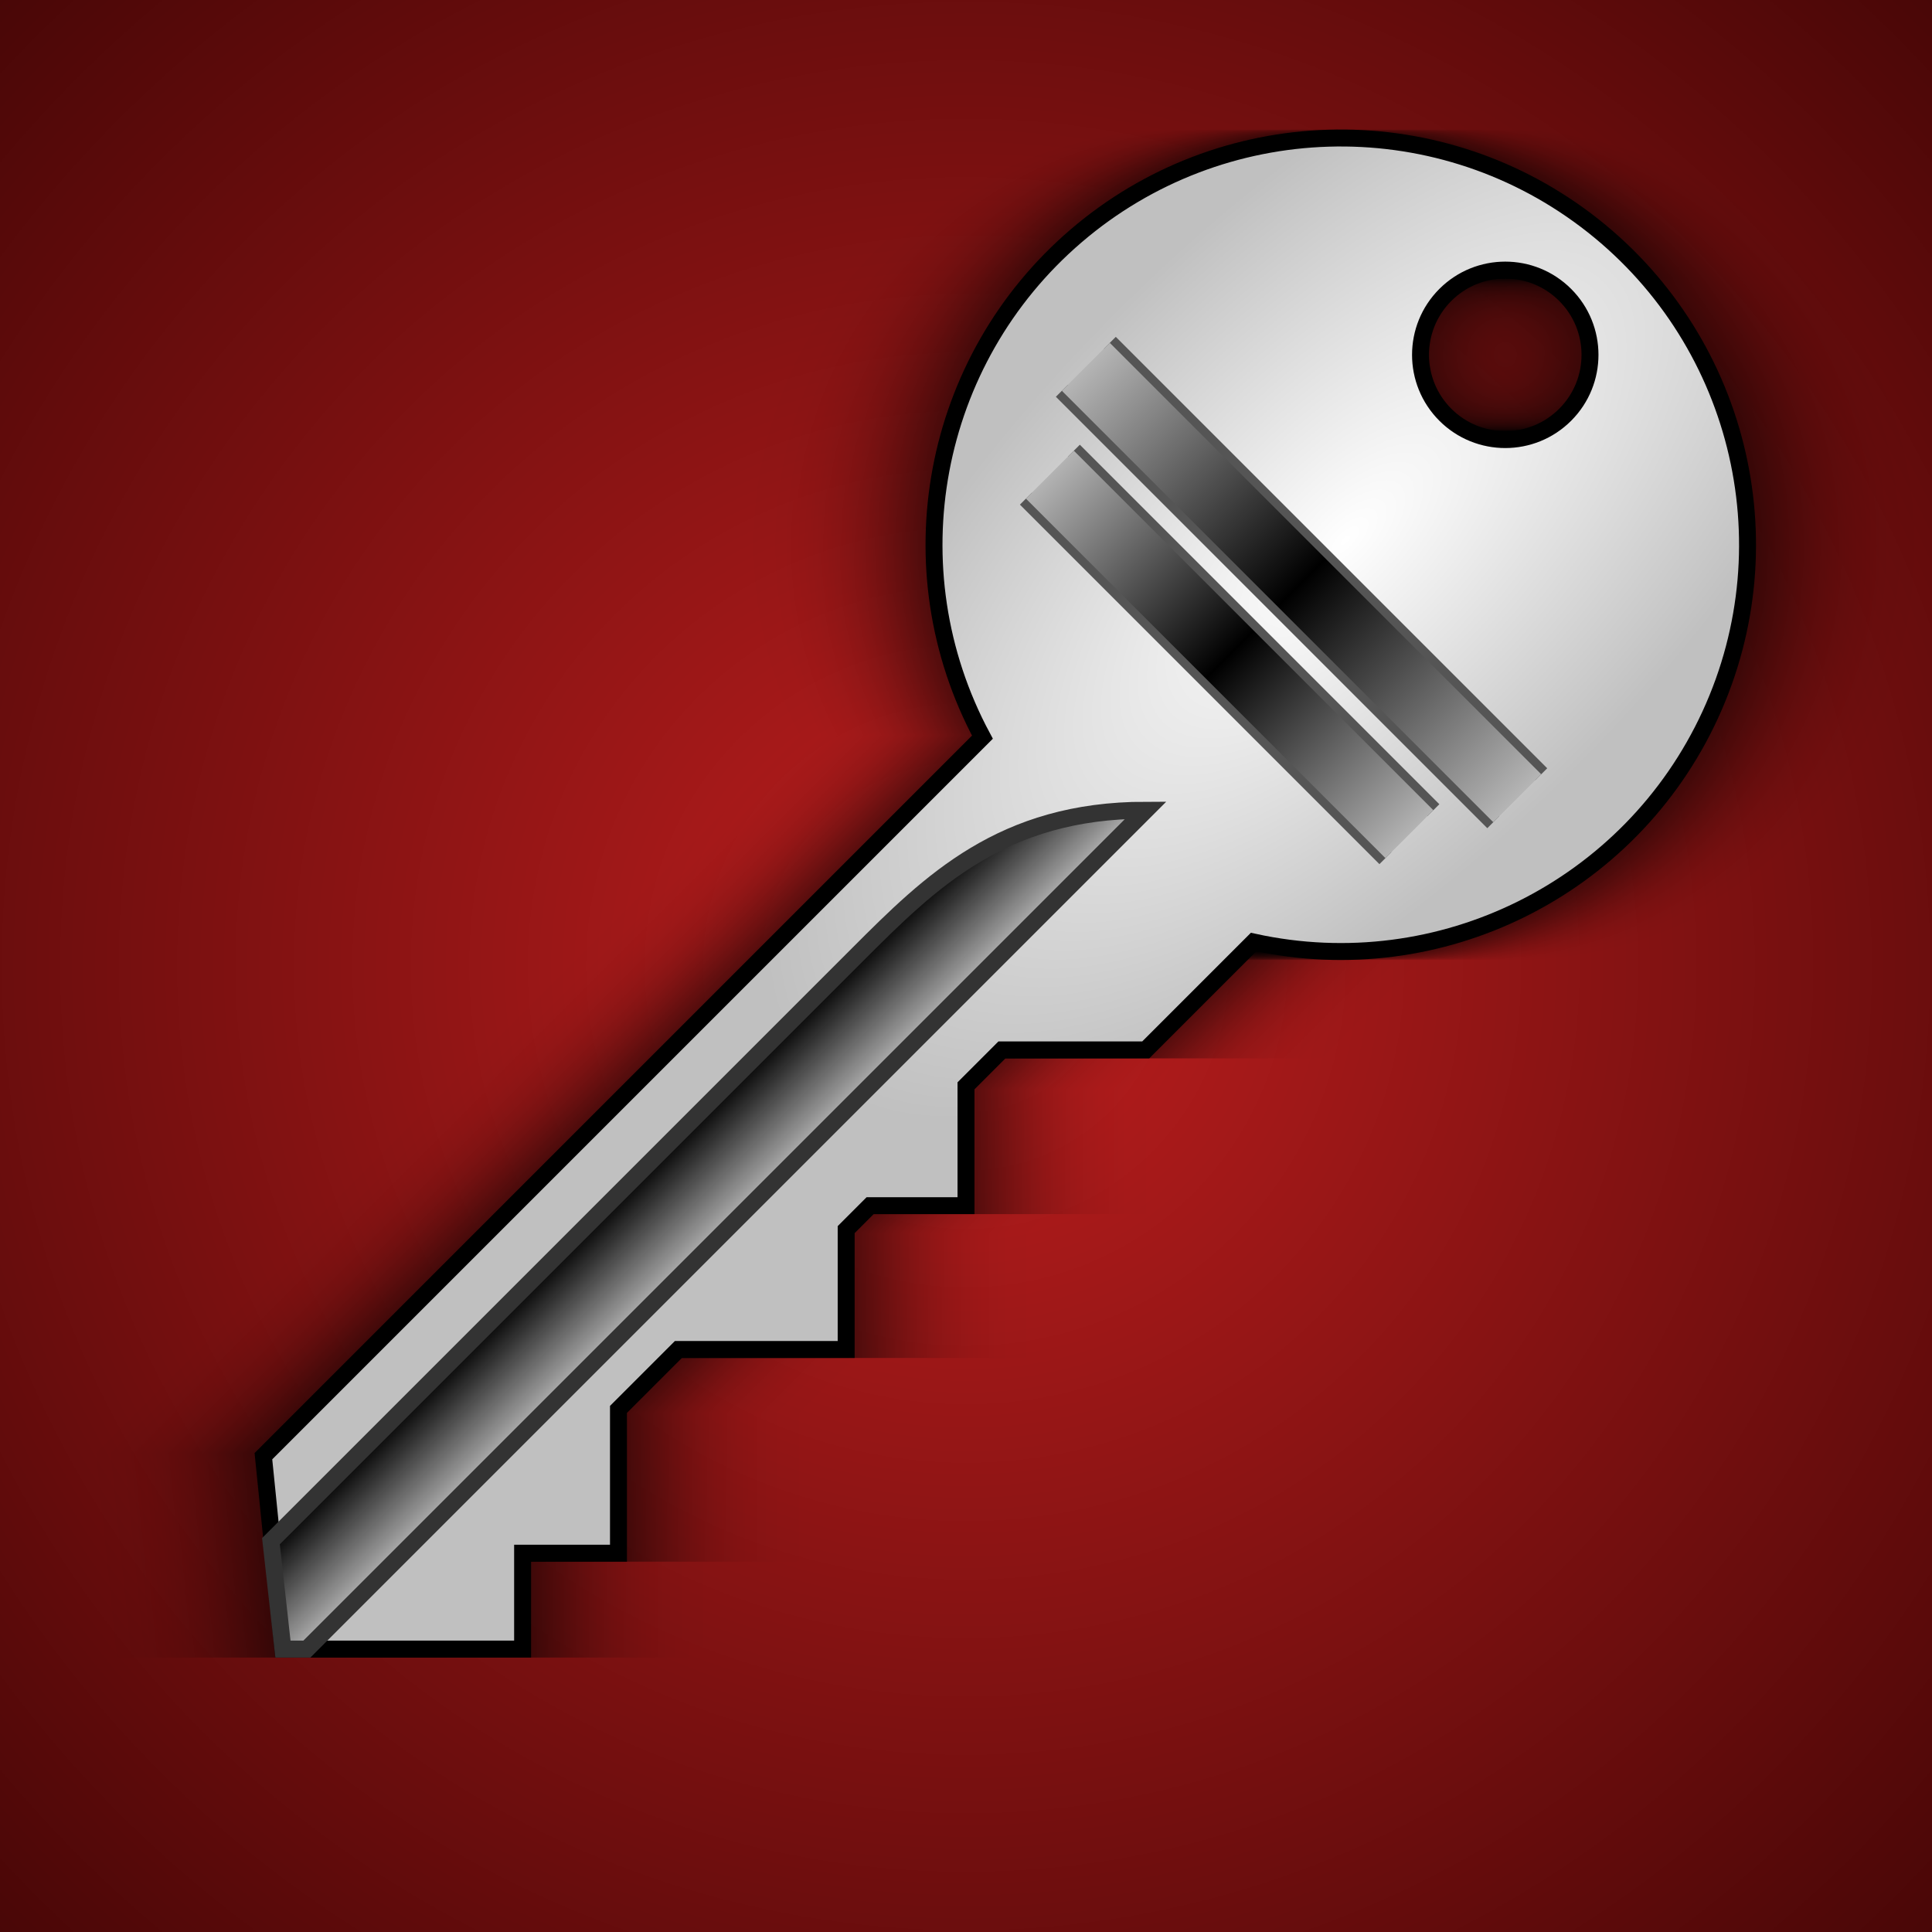
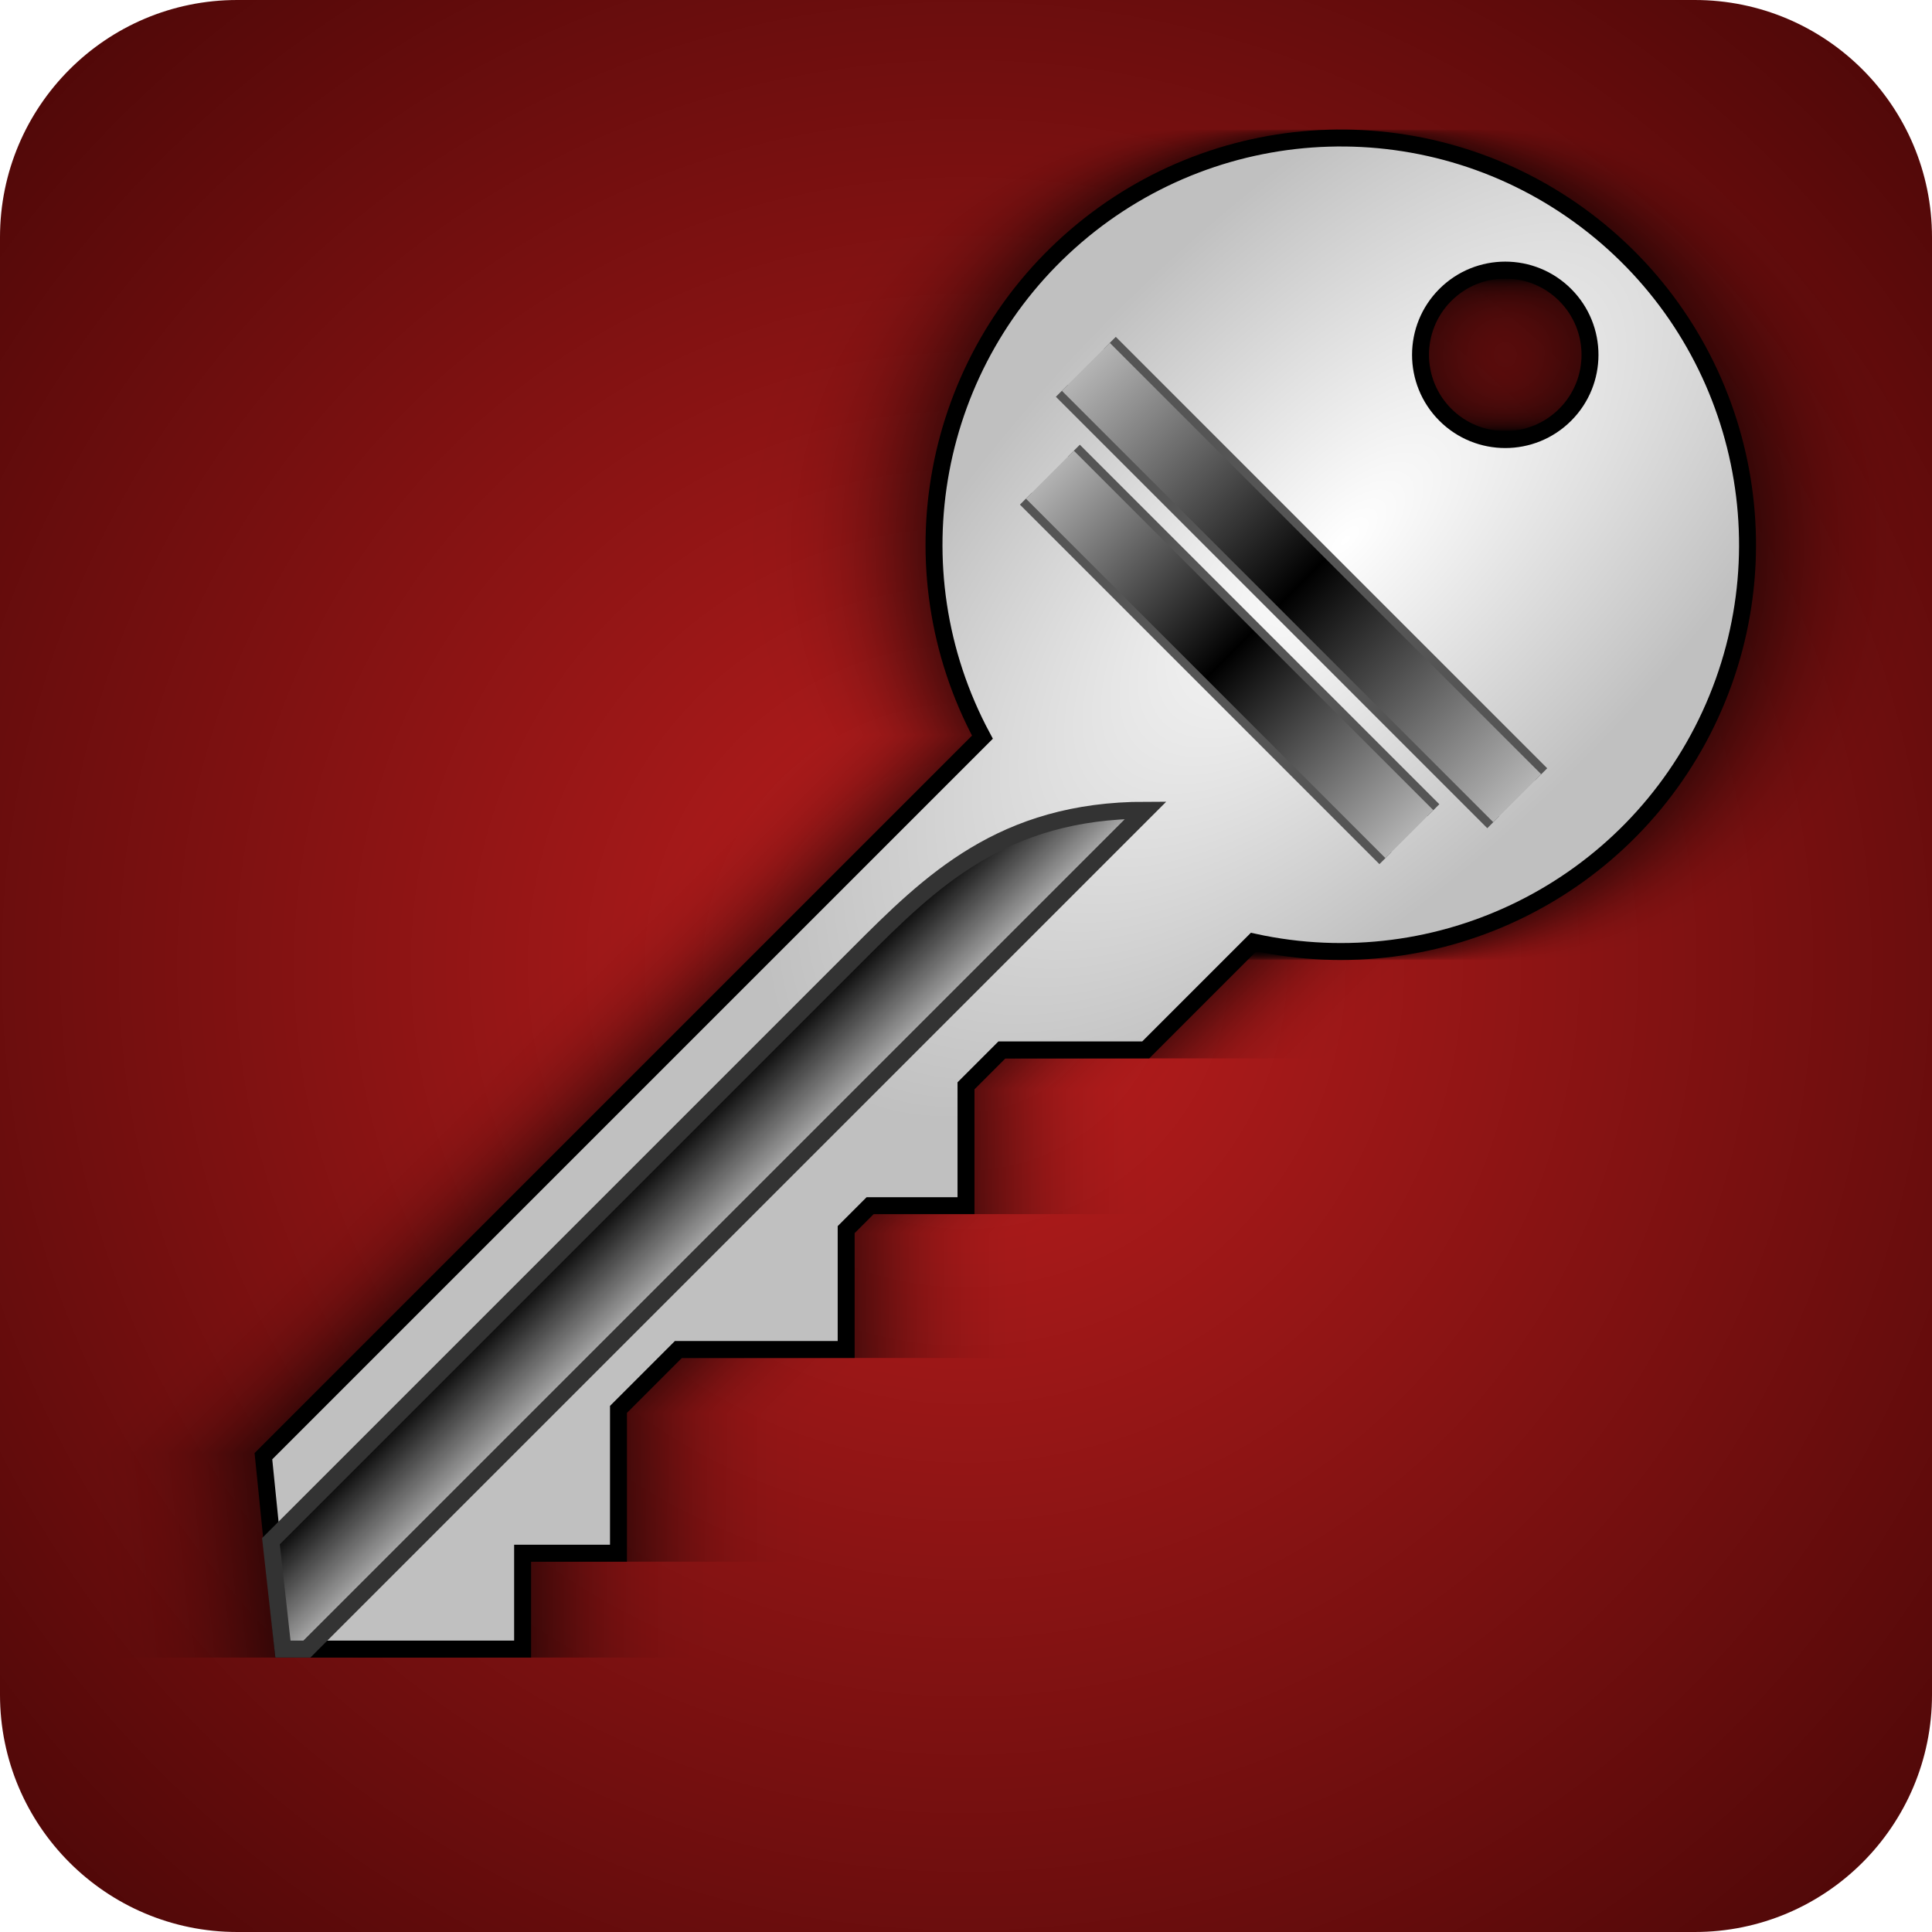
- <svg xmlns="http://www.w3.org/2000/svg" xmlns:xlink="http://www.w3.org/1999/xlink" height="72" viewBox="0 0 114 114" width="72">
+ <svg xmlns="http://www.w3.org/2000/svg" xmlns:xlink="http://www.w3.org/1999/xlink" height="512" viewBox="0 0 114 114" width="512">
  <style type="text/css">
    
      rect.bg {
        fill:#600000;
        fill:url(#radial);
      }
      line {
        stroke-width:1px;
        stroke:#555;
      }
    
  </style>
  <defs>
    <path id="key-path" d="M 0, 57              l 10, 10              l 4, -4              l 4, 4              l 6, -6              h 5              l 7, 7              l 5, -5              h 2              l 4, 4              l 5, -5              h 3              l 6, 6              h 9              a 24, 24 0 1 0 -2.767, -19.862              h -60 z              M 100, 54 a 5, 5 0 1 0 10, 0 a 5, 5 0 1 0 -10, 0 z              " />
    <filter id="shadow">
      <feGaussianBlur in="SourceGraphic" stdDeviation="3" />
    </filter>
    <radialGradient id="radial" cx="50%" cy="50%" r="100%" fx="50%" fy="50%">
      <stop offset="0%" style="stop-color:rgb(190,30,30);       stop-opacity:1" />
      <stop offset="90%" style="stop-color:rgb(40,0,0);stop-opacity:1" />
    </radialGradient>
    <radialGradient id="key-radial" cx="80%" cy="50%" r="100%" fx="80%" fy="50%">
      <stop offset="0%" style="stop-color:rgb(255,255,255);       stop-opacity:1" />
      <stop offset="40%" style="stop-color:rgb(192,192,192);stop-opacity:1" />
    </radialGradient>
    <linearGradient id="notch" x1="0%" y1="0%" x2="0%" y2="100%">
      <stop offset="0%" style="stop-color:rgb(0,0,0);stop-opacity:1" />
      <stop offset="100%" style="stop-color:rgb(180,180,180);stop-opacity:1" />
    </linearGradient>
    <linearGradient id="groove" x1="0%" y1="0%" x2="0%" y2="100%">
      <stop offset="0%" style="stop-color:rgb(180,180,180);stop-opacity:1" />
      <stop offset="50%" style="stop-color:rgb(0,0,0);stop-opacity:1" />
      <stop offset="100%" style="stop-color:rgb(180,180,180);stop-opacity:1" />
    </linearGradient>
  </defs>
-   <rect class="bg" x="0" y="0" width="114" height="114" />
+   <rect class="bg" x="0" y="0" rx="14" ry="14" width="114" height="114" />
  <g transform="rotate(-45, 57, 57)">
    <use xlink:href="#key-path" fill-rule="evenodd" style="filter:url(#shadow);fill:#000;stroke:#000;stroke-width:1px;" />
    <use xlink:href="#key-path" fill-rule="evenodd" style="fill:url(#key-radial);stroke:black;stroke-width:1px;" />
    <path d="M 1 58              h 70              c -6 -6 -12 -6 -18 -6              h -49              L 0 57z              " style="fill:url(#notch);stroke:#333;" />
    <line x1="79" y1="40" x2="79" y2="70" />
    <line x1="83" y1="40" x2="83" y2="70" />
    <line x1="85" y1="37" x2="85" y2="73" />
    <line x1="89" y1="37" x2="89" y2="73" />
    <rect x="79" y="40" width="4" height="30" style="fill:url(#groove);" />
    <rect x="85" y="37" width="4" height="36" style="fill:url(#groove);" />
  </g>
</svg>
